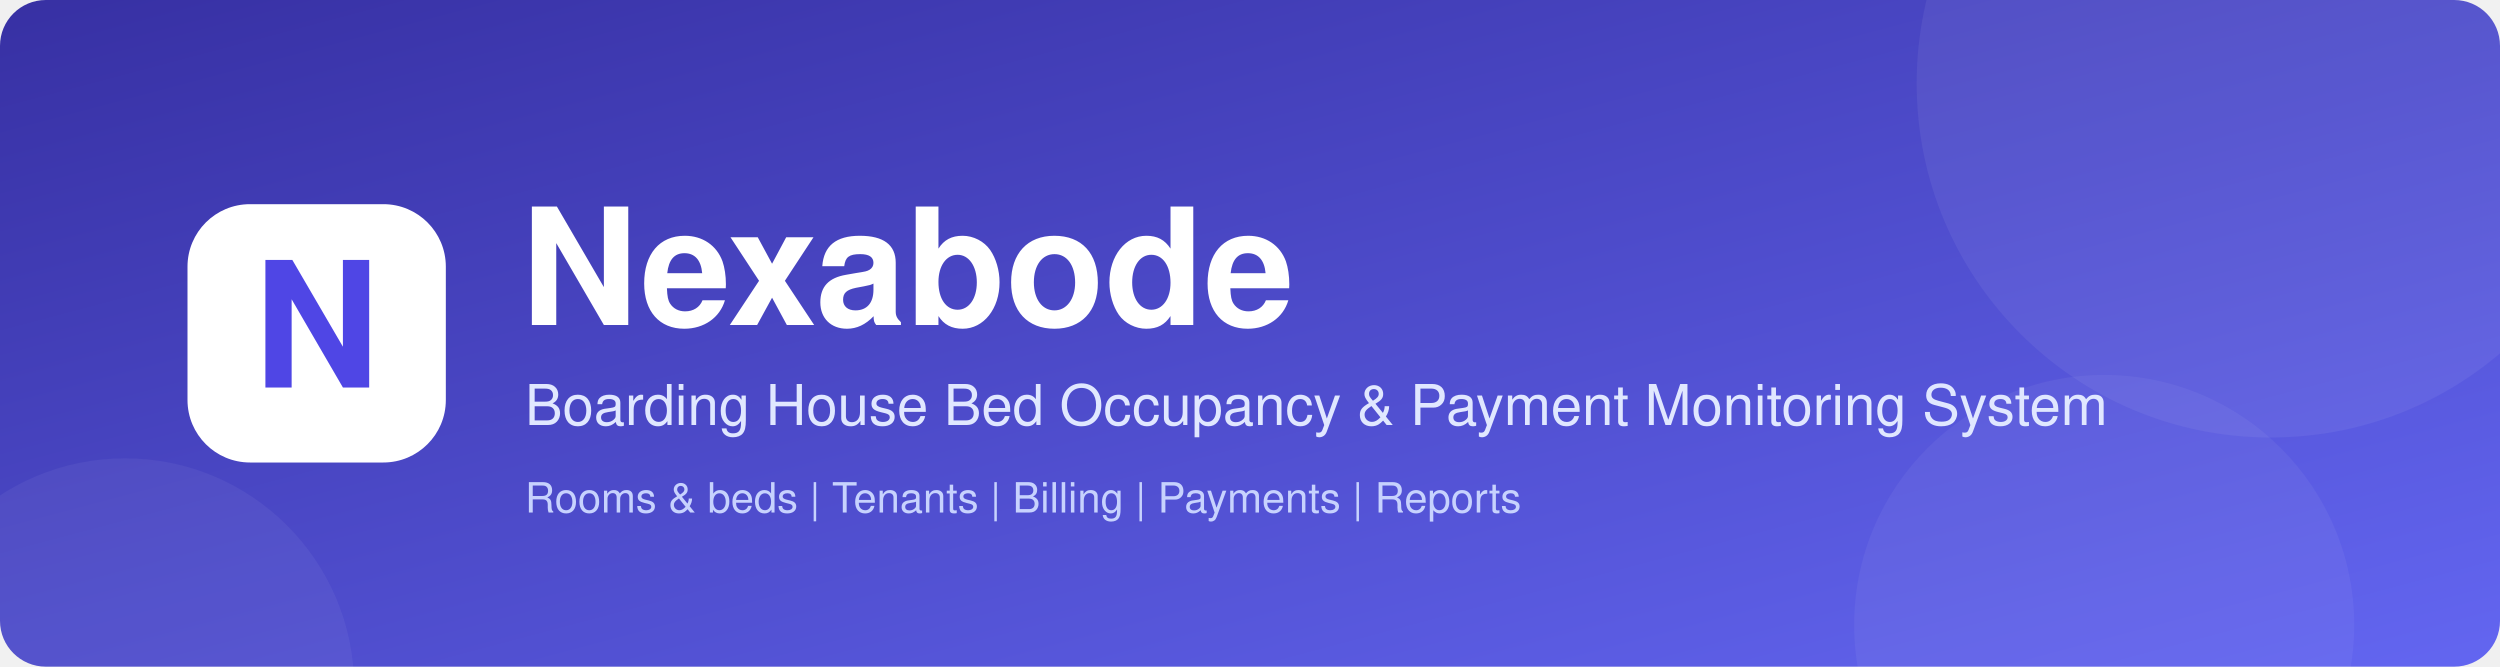
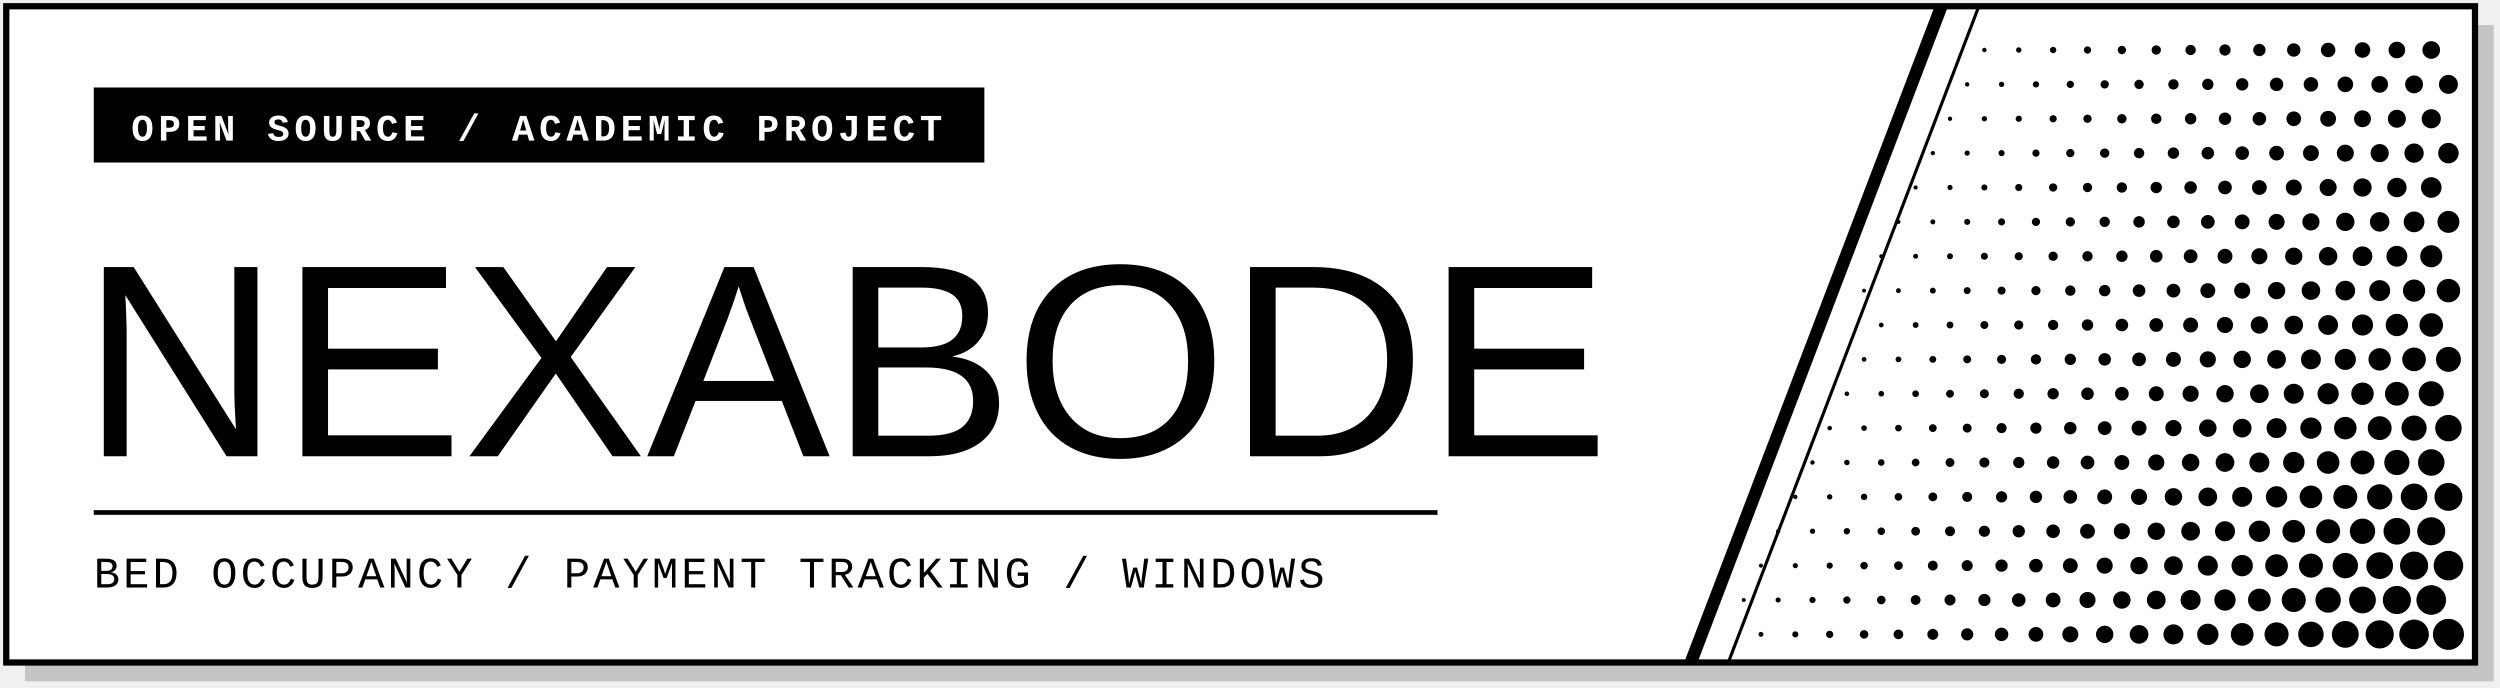
- <svg xmlns="http://www.w3.org/2000/svg" width="1200" height="320" viewBox="0 0 1200 320" role="img" aria-labelledby="t d">
+ <svg xmlns="http://www.w3.org/2000/svg" width="800" height="220" viewBox="0 0 800 220" role="img" aria-label="Nexabode - Boarding House Bed Occupancy and Payment Monitoring System">
+   <style>
+     /* ---------- Halftone dots: ripple pulse ---------- */
+     .d {
+       transform-box: fill-box;
+       transform-origin: center;
+       animation: rip 6s ease-in-out infinite backwards;
+     }
+     @keyframes rip {
+       0%, 40%, 100% { transform: scale(1); }
+       18%           { transform: scale(1.5); }
+     }
+ 
+     /* ---------- Diagonal slash lines: draw-on ---------- */
+     .s1, .s2 {
+       stroke-dasharray: 240;
+       animation: draw .9s ease-out .15s backwards;
+     }
+     .s2 { animation-delay: .3s; }
+     @keyframes draw {
+       from { stroke-dashoffset: 240; }
+       to   { stroke-dashoffset: 0; }
+     }
+ 
+     /* ---------- Top-left tag: slide in ---------- */
+     .tag { animation: slide .6s ease-out backwards; }
+     @keyframes slide {
+       from { transform: translateX(-40px); opacity: 0; }
+     }
+ 
+     /* ---------- Title "KVRT": slam in ---------- */
+     .t { animation: slam .7s cubic-bezier(.2, .9, .3, 1) .3s backwards; }
+     @keyframes slam {
+       from { transform: translateX(-26px); opacity: 0; }
+     }
+ 
+     /* ---------- Underline: draw-on ---------- */
+     .u {
+       stroke-dasharray: 430;
+       animation: draw2 .8s ease-out .9s backwards;
+     }
+     @keyframes draw2 {
+       from { stroke-dashoffset: 430; }
+       to   { stroke-dashoffset: 0; }
+     }
+ 
+     /* ---------- Subtitle typewriter: cover + cursor ---------- */
+     .cv {
+       transform-box: fill-box;
+       transform-origin: 100% 50%;
+       transform: scaleX(0);
+       animation: type 1.8s steps(42, end) 1.3s backwards;
+     }
+     @keyframes type {
+       from { transform: scaleX(1); }
+       to   { transform: scaleX(0); }
+     }
+ 
+     .cur {
+       opacity: 0;
+       animation: cur 1.8s steps(42, end) 1.3s backwards;
+     }
+     @keyframes cur {
+       0%   { opacity: 1; transform: translateX(0); }
+       99%  { opacity: 1; }
+       100% { opacity: 0; transform: translateX(395px); }
+     }
+   </style>
  <defs>
-     <linearGradient id="bg" x1="0" y1="0" x2="1" y2="1">
-       <stop offset="0" stop-color="#3730A3" />
-       <stop offset="1" stop-color="#6366F1" />
-     </linearGradient>
+     <clipPath id="c">
+       <rect x="2" y="2" width="790" height="210" />
+     </clipPath>
  </defs>
-   <rect width="1200" height="320" rx="22" fill="url(#bg)" />
-   <circle cx="1090" cy="40" r="170" fill="#FFFFFF" fill-opacity="0.06" />
-   <circle cx="1010" cy="300" r="120" fill="#FFFFFF" fill-opacity="0.05" />
-   <circle cx="60" cy="330" r="110" fill="#FFFFFF" fill-opacity="0.05" />
-   <rect x="90" y="98" width="124" height="124" rx="30" fill="#FFFFFF" />
-   <text x="152" y="186" font-family="Segoe UI, Helvetica, Arial, sans-serif" font-size="84" font-weight="700" text-anchor="middle" fill="#4F46E5">N</text>
-   <text x="250" y="156" font-family="Segoe UI, Helvetica, Arial, sans-serif" font-size="78" font-weight="700" fill="#FFFFFF">Nexabode</text>
-   <text x="252" y="204" font-family="Segoe UI, Helvetica, Arial, sans-serif" font-size="27" fill="#E0E7FF">Boarding House Bed Occupancy &amp; Payment Monitoring System</text>
-   <text x="252" y="246" font-family="Segoe UI, Helvetica, Arial, sans-serif" font-size="20" fill="#C7D2FE">Rooms &amp; beds   |   Tenants   |   Billing   |   Payments   |   Reports</text>
+   <rect x="8" y="8" width="790" height="210" fill="#c4c4c4" />
+   <rect x="2" y="2" width="790" height="210" fill="#ffffff" stroke="#000000" stroke-width="2" />
+   <g clip-path="url(#c)">
+     <g fill="#000000">
+       <circle class="d" style="animation-delay:1.05s" cx="635.0" cy="16" r="0.72" />
+       <circle class="d" style="animation-delay:1.18s" cx="646.0" cy="16" r="0.87" />
+       <circle class="d" style="animation-delay:1.32s" cx="657.0" cy="16" r="1.02" />
+       <circle class="d" style="animation-delay:1.45s" cx="668.0" cy="16" r="1.17" />
+       <circle class="d" style="animation-delay:1.58s" cx="679.0" cy="16" r="1.33" />
+       <circle class="d" style="animation-delay:1.71s" cx="690.0" cy="16" r="1.49" />
+       <circle class="d" style="animation-delay:1.84s" cx="701.0" cy="16" r="1.65" />
+       <circle class="d" style="animation-delay:1.98s" cx="712.0" cy="16" r="1.81" />
+       <circle class="d" style="animation-delay:2.11s" cx="723.0" cy="16" r="1.98" />
+       <circle class="d" style="animation-delay:2.24s" cx="734.0" cy="16" r="2.15" />
+       <circle class="d" style="animation-delay:2.37s" cx="745.0" cy="16" r="2.32" />
+       <circle class="d" style="animation-delay:2.50s" cx="756.0" cy="16" r="2.49" />
+       <circle class="d" style="animation-delay:2.64s" cx="767.0" cy="16" r="2.66" />
+       <circle class="d" style="animation-delay:2.77s" cx="778.0" cy="16" r="2.83" />
+       <circle class="d" style="animation-delay:1.07s" cx="629.5" cy="27" r="0.71" />
+       <circle class="d" style="animation-delay:1.21s" cx="640.5" cy="27" r="0.86" />
+       <circle class="d" style="animation-delay:1.34s" cx="651.5" cy="27" r="1.01" />
+       <circle class="d" style="animation-delay:1.47s" cx="662.5" cy="27" r="1.17" />
+       <circle class="d" style="animation-delay:1.60s" cx="673.5" cy="27" r="1.33" />
+       <circle class="d" style="animation-delay:1.73s" cx="684.5" cy="27" r="1.49" />
+       <circle class="d" style="animation-delay:1.87s" cx="695.5" cy="27" r="1.65" />
+       <circle class="d" style="animation-delay:2.00s" cx="706.5" cy="27" r="1.82" />
+       <circle class="d" style="animation-delay:2.13s" cx="717.5" cy="27" r="1.99" />
+       <circle class="d" style="animation-delay:2.26s" cx="728.5" cy="27" r="2.16" />
+       <circle class="d" style="animation-delay:2.39s" cx="739.5" cy="27" r="2.33" />
+       <circle class="d" style="animation-delay:2.53s" cx="750.5" cy="27" r="2.51" />
+       <circle class="d" style="animation-delay:2.66s" cx="761.5" cy="27" r="2.68" />
+       <circle class="d" style="animation-delay:2.79s" cx="772.5" cy="27" r="2.86" />
+       <circle class="d" style="animation-delay:2.92s" cx="783.5" cy="27" r="3.04" />
+       <circle class="d" style="animation-delay:1.10s" cx="624.0" cy="38" r="0.70" />
+       <circle class="d" style="animation-delay:1.23s" cx="635.0" cy="38" r="0.85" />
+       <circle class="d" style="animation-delay:1.36s" cx="646.0" cy="38" r="1.00" />
+       <circle class="d" style="animation-delay:1.49s" cx="657.0" cy="38" r="1.16" />
+       <circle class="d" style="animation-delay:1.62s" cx="668.0" cy="38" r="1.32" />
+       <circle class="d" style="animation-delay:1.76s" cx="679.0" cy="38" r="1.49" />
+       <circle class="d" style="animation-delay:1.89s" cx="690.0" cy="38" r="1.66" />
+       <circle class="d" style="animation-delay:2.02s" cx="701.0" cy="38" r="1.83" />
+       <circle class="d" style="animation-delay:2.15s" cx="712.0" cy="38" r="2.00" />
+       <circle class="d" style="animation-delay:2.28s" cx="723.0" cy="38" r="2.17" />
+       <circle class="d" style="animation-delay:2.42s" cx="734.0" cy="38" r="2.35" />
+       <circle class="d" style="animation-delay:2.55s" cx="745.0" cy="38" r="2.53" />
+       <circle class="d" style="animation-delay:2.68s" cx="756.0" cy="38" r="2.70" />
+       <circle class="d" style="animation-delay:2.81s" cx="767.0" cy="38" r="2.88" />
+       <circle class="d" style="animation-delay:2.94s" cx="778.0" cy="38" r="3.07" />
+       <circle class="d" style="animation-delay:1.12s" cx="618.5" cy="49" r="0.69" />
+       <circle class="d" style="animation-delay:1.25s" cx="629.5" cy="49" r="0.84" />
+       <circle class="d" style="animation-delay:1.38s" cx="640.5" cy="49" r="0.99" />
+       <circle class="d" style="animation-delay:1.51s" cx="651.5" cy="49" r="1.16" />
+       <circle class="d" style="animation-delay:1.65s" cx="662.5" cy="49" r="1.32" />
+       <circle class="d" style="animation-delay:1.78s" cx="673.5" cy="49" r="1.49" />
+       <circle class="d" style="animation-delay:1.91s" cx="684.5" cy="49" r="1.66" />
+       <circle class="d" style="animation-delay:2.04s" cx="695.5" cy="49" r="1.83" />
+       <circle class="d" style="animation-delay:2.17s" cx="706.5" cy="49" r="2.01" />
+       <circle class="d" style="animation-delay:2.31s" cx="717.5" cy="49" r="2.18" />
+       <circle class="d" style="animation-delay:2.44s" cx="728.5" cy="49" r="2.36" />
+       <circle class="d" style="animation-delay:2.57s" cx="739.5" cy="49" r="2.54" />
+       <circle class="d" style="animation-delay:2.70s" cx="750.5" cy="49" r="2.72" />
+       <circle class="d" style="animation-delay:2.83s" cx="761.5" cy="49" r="2.91" />
+       <circle class="d" style="animation-delay:2.97s" cx="772.5" cy="49" r="3.09" />
+       <circle class="d" style="animation-delay:3.10s" cx="783.5" cy="49" r="3.28" />
+       <circle class="d" style="animation-delay:1.14s" cx="613.0" cy="60" r="0.67" />
+       <circle class="d" style="animation-delay:1.27s" cx="624.0" cy="60" r="0.83" />
+       <circle class="d" style="animation-delay:1.40s" cx="635.0" cy="60" r="0.98" />
+       <circle class="d" style="animation-delay:1.54s" cx="646.0" cy="60" r="1.15" />
+       <circle class="d" style="animation-delay:1.67s" cx="657.0" cy="60" r="1.32" />
+       <circle class="d" style="animation-delay:1.80s" cx="668.0" cy="60" r="1.49" />
+       <circle class="d" style="animation-delay:1.93s" cx="679.0" cy="60" r="1.66" />
+       <circle class="d" style="animation-delay:2.06s" cx="690.0" cy="60" r="1.83" />
+       <circle class="d" style="animation-delay:2.20s" cx="701.0" cy="60" r="2.01" />
+       <circle class="d" style="animation-delay:2.33s" cx="712.0" cy="60" r="2.19" />
+       <circle class="d" style="animation-delay:2.46s" cx="723.0" cy="60" r="2.37" />
+       <circle class="d" style="animation-delay:2.59s" cx="734.0" cy="60" r="2.56" />
+       <circle class="d" style="animation-delay:2.72s" cx="745.0" cy="60" r="2.74" />
+       <circle class="d" style="animation-delay:2.86s" cx="756.0" cy="60" r="2.93" />
+       <circle class="d" style="animation-delay:2.99s" cx="767.0" cy="60" r="3.11" />
+       <circle class="d" style="animation-delay:3.12s" cx="778.0" cy="60" r="3.30" />
+       <circle class="d" style="animation-delay:1.16s" cx="607.5" cy="71" r="0.66" />
+       <circle class="d" style="animation-delay:1.29s" cx="618.5" cy="71" r="0.81" />
+       <circle class="d" style="animation-delay:1.43s" cx="629.5" cy="71" r="0.97" />
+       <circle class="d" style="animation-delay:1.56s" cx="640.5" cy="71" r="1.14" />
+       <circle class="d" style="animation-delay:1.69s" cx="651.5" cy="71" r="1.31" />
+       <circle class="d" style="animation-delay:1.82s" cx="662.5" cy="71" r="1.48" />
+       <circle class="d" style="animation-delay:1.95s" cx="673.5" cy="71" r="1.66" />
+       <circle class="d" style="animation-delay:2.09s" cx="684.5" cy="71" r="1.84" />
+       <circle class="d" style="animation-delay:2.22s" cx="695.5" cy="71" r="2.02" />
+       <circle class="d" style="animation-delay:2.35s" cx="706.5" cy="71" r="2.20" />
+       <circle class="d" style="animation-delay:2.48s" cx="717.5" cy="71" r="2.38" />
+       <circle class="d" style="animation-delay:2.61s" cx="728.5" cy="71" r="2.57" />
+       <circle class="d" style="animation-delay:2.75s" cx="739.5" cy="71" r="2.75" />
+       <circle class="d" style="animation-delay:2.88s" cx="750.5" cy="71" r="2.94" />
+       <circle class="d" style="animation-delay:3.01s" cx="761.5" cy="71" r="3.13" />
+       <circle class="d" style="animation-delay:3.14s" cx="772.5" cy="71" r="3.32" />
+       <circle class="d" style="animation-delay:3.27s" cx="783.5" cy="71" r="3.52" />
+       <circle class="d" style="animation-delay:1.18s" cx="602.0" cy="82" r="0.65" />
+       <circle class="d" style="animation-delay:1.32s" cx="613.0" cy="82" r="0.80" />
+       <circle class="d" style="animation-delay:1.45s" cx="624.0" cy="82" r="0.96" />
+       <circle class="d" style="animation-delay:1.58s" cx="635.0" cy="82" r="1.13" />
+       <circle class="d" style="animation-delay:1.71s" cx="646.0" cy="82" r="1.30" />
+       <circle class="d" style="animation-delay:1.84s" cx="657.0" cy="82" r="1.48" />
+       <circle class="d" style="animation-delay:1.98s" cx="668.0" cy="82" r="1.65" />
+       <circle class="d" style="animation-delay:2.11s" cx="679.0" cy="82" r="1.83" />
+       <circle class="d" style="animation-delay:2.24s" cx="690.0" cy="82" r="2.02" />
+       <circle class="d" style="animation-delay:2.37s" cx="701.0" cy="82" r="2.20" />
+       <circle class="d" style="animation-delay:2.50s" cx="712.0" cy="82" r="2.39" />
+       <circle class="d" style="animation-delay:2.64s" cx="723.0" cy="82" r="2.58" />
+       <circle class="d" style="animation-delay:2.77s" cx="734.0" cy="82" r="2.77" />
+       <circle class="d" style="animation-delay:2.90s" cx="745.0" cy="82" r="2.96" />
+       <circle class="d" style="animation-delay:3.03s" cx="756.0" cy="82" r="3.15" />
+       <circle class="d" style="animation-delay:3.16s" cx="767.0" cy="82" r="3.34" />
+       <circle class="d" style="animation-delay:3.30s" cx="778.0" cy="82" r="3.54" />
+       <circle class="d" style="animation-delay:1.21s" cx="596.5" cy="93" r="0.63" />
+       <circle class="d" style="animation-delay:1.34s" cx="607.5" cy="93" r="0.79" />
+       <circle class="d" style="animation-delay:1.47s" cx="618.5" cy="93" r="0.95" />
+       <circle class="d" style="animation-delay:1.60s" cx="629.5" cy="93" r="1.12" />
+       <circle class="d" style="animation-delay:1.73s" cx="640.5" cy="93" r="1.29" />
+       <circle class="d" style="animation-delay:1.87s" cx="651.5" cy="93" r="1.47" />
+       <circle class="d" style="animation-delay:2.00s" cx="662.5" cy="93" r="1.65" />
+       <circle class="d" style="animation-delay:2.13s" cx="673.5" cy="93" r="1.83" />
+       <circle class="d" style="animation-delay:2.26s" cx="684.5" cy="93" r="2.02" />
+       <circle class="d" style="animation-delay:2.39s" cx="695.5" cy="93" r="2.20" />
+       <circle class="d" style="animation-delay:2.53s" cx="706.5" cy="93" r="2.39" />
+       <circle class="d" style="animation-delay:2.66s" cx="717.5" cy="93" r="2.58" />
+       <circle class="d" style="animation-delay:2.79s" cx="728.5" cy="93" r="2.78" />
+       <circle class="d" style="animation-delay:2.92s" cx="739.5" cy="93" r="2.97" />
+       <circle class="d" style="animation-delay:3.05s" cx="750.5" cy="93" r="3.16" />
+       <circle class="d" style="animation-delay:3.19s" cx="761.5" cy="93" r="3.36" />
+       <circle class="d" style="animation-delay:3.32s" cx="772.5" cy="93" r="3.56" />
+       <circle class="d" style="animation-delay:3.45s" cx="783.5" cy="93" r="3.76" />
+       <circle class="d" style="animation-delay:1.36s" cx="602.0" cy="104" r="0.77" />
+       <circle class="d" style="animation-delay:1.49s" cx="613.0" cy="104" r="0.94" />
+       <circle class="d" style="animation-delay:1.62s" cx="624.0" cy="104" r="1.11" />
+       <circle class="d" style="animation-delay:1.76s" cx="635.0" cy="104" r="1.28" />
+       <circle class="d" style="animation-delay:1.89s" cx="646.0" cy="104" r="1.46" />
+       <circle class="d" style="animation-delay:2.02s" cx="657.0" cy="104" r="1.64" />
+       <circle class="d" style="animation-delay:2.15s" cx="668.0" cy="104" r="1.83" />
+       <circle class="d" style="animation-delay:2.28s" cx="679.0" cy="104" r="2.02" />
+       <circle class="d" style="animation-delay:2.42s" cx="690.0" cy="104" r="2.21" />
+       <circle class="d" style="animation-delay:2.55s" cx="701.0" cy="104" r="2.40" />
+       <circle class="d" style="animation-delay:2.68s" cx="712.0" cy="104" r="2.59" />
+       <circle class="d" style="animation-delay:2.81s" cx="723.0" cy="104" r="2.78" />
+       <circle class="d" style="animation-delay:2.94s" cx="734.0" cy="104" r="2.98" />
+       <circle class="d" style="animation-delay:3.08s" cx="745.0" cy="104" r="3.18" />
+       <circle class="d" style="animation-delay:3.21s" cx="756.0" cy="104" r="3.38" />
+       <circle class="d" style="animation-delay:3.34s" cx="767.0" cy="104" r="3.58" />
+       <circle class="d" style="animation-delay:3.47s" cx="778.0" cy="104" r="3.78" />
+       <circle class="d" style="animation-delay:1.38s" cx="596.5" cy="115" r="0.76" />
+       <circle class="d" style="animation-delay:1.51s" cx="607.5" cy="115" r="0.92" />
+       <circle class="d" style="animation-delay:1.65s" cx="618.5" cy="115" r="1.10" />
+       <circle class="d" style="animation-delay:1.78s" cx="629.5" cy="115" r="1.27" />
+       <circle class="d" style="animation-delay:1.91s" cx="640.5" cy="115" r="1.45" />
+       <circle class="d" style="animation-delay:2.04s" cx="651.5" cy="115" r="1.64" />
+       <circle class="d" style="animation-delay:2.17s" cx="662.5" cy="115" r="1.82" />
+       <circle class="d" style="animation-delay:2.31s" cx="673.5" cy="115" r="2.01" />
+       <circle class="d" style="animation-delay:2.44s" cx="684.5" cy="115" r="2.20" />
+       <circle class="d" style="animation-delay:2.57s" cx="695.5" cy="115" r="2.40" />
+       <circle class="d" style="animation-delay:2.70s" cx="706.5" cy="115" r="2.59" />
+       <circle class="d" style="animation-delay:2.83s" cx="717.5" cy="115" r="2.79" />
+       <circle class="d" style="animation-delay:2.97s" cx="728.5" cy="115" r="2.99" />
+       <circle class="d" style="animation-delay:3.10s" cx="739.5" cy="115" r="3.19" />
+       <circle class="d" style="animation-delay:3.23s" cx="750.5" cy="115" r="3.39" />
+       <circle class="d" style="animation-delay:3.36s" cx="761.5" cy="115" r="3.59" />
+       <circle class="d" style="animation-delay:3.49s" cx="772.5" cy="115" r="3.79" />
+       <circle class="d" style="animation-delay:3.63s" cx="783.5" cy="115" r="4.00" />
+       <circle class="d" style="animation-delay:1.40s" cx="591.0" cy="126" r="0.74" />
+       <circle class="d" style="animation-delay:1.54s" cx="602.0" cy="126" r="0.91" />
+       <circle class="d" style="animation-delay:1.67s" cx="613.0" cy="126" r="1.08" />
+       <circle class="d" style="animation-delay:1.80s" cx="624.0" cy="126" r="1.26" />
+       <circle class="d" style="animation-delay:1.93s" cx="635.0" cy="126" r="1.44" />
+       <circle class="d" style="animation-delay:2.06s" cx="646.0" cy="126" r="1.63" />
+       <circle class="d" style="animation-delay:2.20s" cx="657.0" cy="126" r="1.82" />
+       <circle class="d" style="animation-delay:2.33s" cx="668.0" cy="126" r="2.01" />
+       <circle class="d" style="animation-delay:2.46s" cx="679.0" cy="126" r="2.20" />
+       <circle class="d" style="animation-delay:2.59s" cx="690.0" cy="126" r="2.40" />
+       <circle class="d" style="animation-delay:2.72s" cx="701.0" cy="126" r="2.59" />
+       <circle class="d" style="animation-delay:2.86s" cx="712.0" cy="126" r="2.79" />
+       <circle class="d" style="animation-delay:2.99s" cx="723.0" cy="126" r="2.99" />
+       <circle class="d" style="animation-delay:3.12s" cx="734.0" cy="126" r="3.20" />
+       <circle class="d" style="animation-delay:3.25s" cx="745.0" cy="126" r="3.40" />
+       <circle class="d" style="animation-delay:3.38s" cx="756.0" cy="126" r="3.60" />
+       <circle class="d" style="animation-delay:3.52s" cx="767.0" cy="126" r="3.81" />
+       <circle class="d" style="animation-delay:3.65s" cx="778.0" cy="126" r="4.02" />
+       <circle class="d" style="animation-delay:1.43s" cx="585.5" cy="137" r="0.73" />
+       <circle class="d" style="animation-delay:1.56s" cx="596.5" cy="137" r="0.90" />
+       <circle class="d" style="animation-delay:1.69s" cx="607.5" cy="137" r="1.07" />
+       <circle class="d" style="animation-delay:1.82s" cx="618.5" cy="137" r="1.25" />
+       <circle class="d" style="animation-delay:1.95s" cx="629.5" cy="137" r="1.43" />
+       <circle class="d" style="animation-delay:2.09s" cx="640.5" cy="137" r="1.62" />
+       <circle class="d" style="animation-delay:2.22s" cx="651.5" cy="137" r="1.81" />
+       <circle class="d" style="animation-delay:2.35s" cx="662.5" cy="137" r="2.00" />
+       <circle class="d" style="animation-delay:2.48s" cx="673.5" cy="137" r="2.20" />
+       <circle class="d" style="animation-delay:2.61s" cx="684.5" cy="137" r="2.40" />
+       <circle class="d" style="animation-delay:2.75s" cx="695.5" cy="137" r="2.60" />
+       <circle class="d" style="animation-delay:2.88s" cx="706.5" cy="137" r="2.80" />
+       <circle class="d" style="animation-delay:3.01s" cx="717.5" cy="137" r="3.00" />
+       <circle class="d" style="animation-delay:3.14s" cx="728.5" cy="137" r="3.20" />
+       <circle class="d" style="animation-delay:3.27s" cx="739.5" cy="137" r="3.41" />
+       <circle class="d" style="animation-delay:3.41s" cx="750.5" cy="137" r="3.61" />
+       <circle class="d" style="animation-delay:3.54s" cx="761.5" cy="137" r="3.82" />
+       <circle class="d" style="animation-delay:3.67s" cx="772.5" cy="137" r="4.03" />
+       <circle class="d" style="animation-delay:3.80s" cx="783.5" cy="137" r="4.24" />
+       <circle class="d" style="animation-delay:1.45s" cx="580.0" cy="148" r="0.71" />
+       <circle class="d" style="animation-delay:1.58s" cx="591.0" cy="148" r="0.88" />
+       <circle class="d" style="animation-delay:1.71s" cx="602.0" cy="148" r="1.06" />
+       <circle class="d" style="animation-delay:1.84s" cx="613.0" cy="148" r="1.24" />
+       <circle class="d" style="animation-delay:1.98s" cx="624.0" cy="148" r="1.42" />
+       <circle class="d" style="animation-delay:2.11s" cx="635.0" cy="148" r="1.61" />
+       <circle class="d" style="animation-delay:2.24s" cx="646.0" cy="148" r="1.80" />
+       <circle class="d" style="animation-delay:2.37s" cx="657.0" cy="148" r="2.00" />
+       <circle class="d" style="animation-delay:2.50s" cx="668.0" cy="148" r="2.20" />
+       <circle class="d" style="animation-delay:2.64s" cx="679.0" cy="148" r="2.39" />
+       <circle class="d" style="animation-delay:2.77s" cx="690.0" cy="148" r="2.59" />
+       <circle class="d" style="animation-delay:2.90s" cx="701.0" cy="148" r="2.80" />
+       <circle class="d" style="animation-delay:3.03s" cx="712.0" cy="148" r="3.00" />
+       <circle class="d" style="animation-delay:3.16s" cx="723.0" cy="148" r="3.21" />
+       <circle class="d" style="animation-delay:3.30s" cx="734.0" cy="148" r="3.41" />
+       <circle class="d" style="animation-delay:3.43s" cx="745.0" cy="148" r="3.62" />
+       <circle class="d" style="animation-delay:3.56s" cx="756.0" cy="148" r="3.83" />
+       <circle class="d" style="animation-delay:3.69s" cx="767.0" cy="148" r="4.04" />
+       <circle class="d" style="animation-delay:3.82s" cx="778.0" cy="148" r="4.25" />
+       <circle class="d" style="animation-delay:1.47s" cx="574.5" cy="159" r="0.70" />
+       <circle class="d" style="animation-delay:1.60s" cx="585.5" cy="159" r="0.87" />
+       <circle class="d" style="animation-delay:1.73s" cx="596.5" cy="159" r="1.04" />
+       <circle class="d" style="animation-delay:1.87s" cx="607.5" cy="159" r="1.23" />
+       <circle class="d" style="animation-delay:2.00s" cx="618.5" cy="159" r="1.41" />
+       <circle class="d" style="animation-delay:2.13s" cx="629.5" cy="159" r="1.60" />
+       <circle class="d" style="animation-delay:2.26s" cx="640.5" cy="159" r="1.80" />
+       <circle class="d" style="animation-delay:2.39s" cx="651.5" cy="159" r="1.99" />
+       <circle class="d" style="animation-delay:2.53s" cx="662.5" cy="159" r="2.19" />
+       <circle class="d" style="animation-delay:2.66s" cx="673.5" cy="159" r="2.39" />
+       <circle class="d" style="animation-delay:2.79s" cx="684.5" cy="159" r="2.59" />
+       <circle class="d" style="animation-delay:2.92s" cx="695.5" cy="159" r="2.80" />
+       <circle class="d" style="animation-delay:3.05s" cx="706.5" cy="159" r="3.00" />
+       <circle class="d" style="animation-delay:3.19s" cx="717.5" cy="159" r="3.21" />
+       <circle class="d" style="animation-delay:3.32s" cx="728.5" cy="159" r="3.42" />
+       <circle class="d" style="animation-delay:3.45s" cx="739.5" cy="159" r="3.63" />
+       <circle class="d" style="animation-delay:3.58s" cx="750.5" cy="159" r="3.84" />
+       <circle class="d" style="animation-delay:3.71s" cx="761.5" cy="159" r="4.05" />
+       <circle class="d" style="animation-delay:3.85s" cx="772.5" cy="159" r="4.27" />
+       <circle class="d" style="animation-delay:3.98s" cx="783.5" cy="159" r="4.48" />
+       <circle class="d" style="animation-delay:1.49s" cx="569.0" cy="170" r="0.68" />
+       <circle class="d" style="animation-delay:1.62s" cx="580.0" cy="170" r="0.85" />
+       <circle class="d" style="animation-delay:1.76s" cx="591.0" cy="170" r="1.03" />
+       <circle class="d" style="animation-delay:1.89s" cx="602.0" cy="170" r="1.21" />
+       <circle class="d" style="animation-delay:2.02s" cx="613.0" cy="170" r="1.40" />
+       <circle class="d" style="animation-delay:2.15s" cx="624.0" cy="170" r="1.59" />
+       <circle class="d" style="animation-delay:2.28s" cx="635.0" cy="170" r="1.79" />
+       <circle class="d" style="animation-delay:2.42s" cx="646.0" cy="170" r="1.98" />
+       <circle class="d" style="animation-delay:2.55s" cx="657.0" cy="170" r="2.18" />
+       <circle class="d" style="animation-delay:2.68s" cx="668.0" cy="170" r="2.38" />
+       <circle class="d" style="animation-delay:2.81s" cx="679.0" cy="170" r="2.59" />
+       <circle class="d" style="animation-delay:2.94s" cx="690.0" cy="170" r="2.79" />
+       <circle class="d" style="animation-delay:3.08s" cx="701.0" cy="170" r="3.00" />
+       <circle class="d" style="animation-delay:3.21s" cx="712.0" cy="170" r="3.21" />
+       <circle class="d" style="animation-delay:3.34s" cx="723.0" cy="170" r="3.42" />
+       <circle class="d" style="animation-delay:3.47s" cx="734.0" cy="170" r="3.63" />
+       <circle class="d" style="animation-delay:3.60s" cx="745.0" cy="170" r="3.85" />
+       <circle class="d" style="animation-delay:3.74s" cx="756.0" cy="170" r="4.06" />
+       <circle class="d" style="animation-delay:3.87s" cx="767.0" cy="170" r="4.28" />
+       <circle class="d" style="animation-delay:4.00s" cx="778.0" cy="170" r="4.49" />
+       <circle class="d" style="animation-delay:1.51s" cx="563.5" cy="181" r="0.66" />
+       <circle class="d" style="animation-delay:1.65s" cx="574.5" cy="181" r="0.83" />
+       <circle class="d" style="animation-delay:1.78s" cx="585.5" cy="181" r="1.01" />
+       <circle class="d" style="animation-delay:1.91s" cx="596.5" cy="181" r="1.20" />
+       <circle class="d" style="animation-delay:2.04s" cx="607.5" cy="181" r="1.39" />
+       <circle class="d" style="animation-delay:2.17s" cx="618.5" cy="181" r="1.58" />
+       <circle class="d" style="animation-delay:2.31s" cx="629.5" cy="181" r="1.77" />
+       <circle class="d" style="animation-delay:2.44s" cx="640.5" cy="181" r="1.97" />
+       <circle class="d" style="animation-delay:2.57s" cx="651.5" cy="181" r="2.18" />
+       <circle class="d" style="animation-delay:2.70s" cx="662.5" cy="181" r="2.38" />
+       <circle class="d" style="animation-delay:2.83s" cx="673.5" cy="181" r="2.58" />
+       <circle class="d" style="animation-delay:2.97s" cx="684.5" cy="181" r="2.79" />
+       <circle class="d" style="animation-delay:3.10s" cx="695.5" cy="181" r="3.00" />
+       <circle class="d" style="animation-delay:3.23s" cx="706.5" cy="181" r="3.21" />
+       <circle class="d" style="animation-delay:3.36s" cx="717.5" cy="181" r="3.42" />
+       <circle class="d" style="animation-delay:3.49s" cx="728.5" cy="181" r="3.64" />
+       <circle class="d" style="animation-delay:3.63s" cx="739.5" cy="181" r="3.85" />
+       <circle class="d" style="animation-delay:3.76s" cx="750.5" cy="181" r="4.07" />
+       <circle class="d" style="animation-delay:3.89s" cx="761.5" cy="181" r="4.29" />
+       <circle class="d" style="animation-delay:4.02s" cx="772.5" cy="181" r="4.51" />
+       <circle class="d" style="animation-delay:4.15s" cx="783.5" cy="181" r="4.73" />
+       <circle class="d" style="animation-delay:1.54s" cx="558.0" cy="192" r="0.65" />
+       <circle class="d" style="animation-delay:1.67s" cx="569.0" cy="192" r="0.82" />
+       <circle class="d" style="animation-delay:1.80s" cx="580.0" cy="192" r="1.00" />
+       <circle class="d" style="animation-delay:1.93s" cx="591.0" cy="192" r="1.18" />
+       <circle class="d" style="animation-delay:2.06s" cx="602.0" cy="192" r="1.37" />
+       <circle class="d" style="animation-delay:2.20s" cx="613.0" cy="192" r="1.57" />
+       <circle class="d" style="animation-delay:2.33s" cx="624.0" cy="192" r="1.76" />
+       <circle class="d" style="animation-delay:2.46s" cx="635.0" cy="192" r="1.96" />
+       <circle class="d" style="animation-delay:2.59s" cx="646.0" cy="192" r="2.17" />
+       <circle class="d" style="animation-delay:2.72s" cx="657.0" cy="192" r="2.37" />
+       <circle class="d" style="animation-delay:2.86s" cx="668.0" cy="192" r="2.58" />
+       <circle class="d" style="animation-delay:2.99s" cx="679.0" cy="192" r="2.79" />
+       <circle class="d" style="animation-delay:3.12s" cx="690.0" cy="192" r="3.00" />
+       <circle class="d" style="animation-delay:3.25s" cx="701.0" cy="192" r="3.21" />
+       <circle class="d" style="animation-delay:3.38s" cx="712.0" cy="192" r="3.42" />
+       <circle class="d" style="animation-delay:3.52s" cx="723.0" cy="192" r="3.64" />
+       <circle class="d" style="animation-delay:3.65s" cx="734.0" cy="192" r="3.86" />
+       <circle class="d" style="animation-delay:3.78s" cx="745.0" cy="192" r="4.07" />
+       <circle class="d" style="animation-delay:3.91s" cx="756.0" cy="192" r="4.29" />
+       <circle class="d" style="animation-delay:4.04s" cx="767.0" cy="192" r="4.51" />
+       <circle class="d" style="animation-delay:4.18s" cx="778.0" cy="192" r="4.74" />
+       <circle class="d" style="animation-delay:1.69s" cx="563.5" cy="203" r="0.80" />
+       <circle class="d" style="animation-delay:1.82s" cx="574.5" cy="203" r="0.98" />
+       <circle class="d" style="animation-delay:1.95s" cx="585.5" cy="203" r="1.17" />
+       <circle class="d" style="animation-delay:2.09s" cx="596.5" cy="203" r="1.36" />
+       <circle class="d" style="animation-delay:2.22s" cx="607.5" cy="203" r="1.55" />
+       <circle class="d" style="animation-delay:2.35s" cx="618.5" cy="203" r="1.75" />
+       <circle class="d" style="animation-delay:2.48s" cx="629.5" cy="203" r="1.95" />
+       <circle class="d" style="animation-delay:2.61s" cx="640.5" cy="203" r="2.16" />
+       <circle class="d" style="animation-delay:2.75s" cx="651.5" cy="203" r="2.36" />
+       <circle class="d" style="animation-delay:2.88s" cx="662.5" cy="203" r="2.57" />
+       <circle class="d" style="animation-delay:3.01s" cx="673.5" cy="203" r="2.78" />
+       <circle class="d" style="animation-delay:3.14s" cx="684.5" cy="203" r="2.99" />
+       <circle class="d" style="animation-delay:3.27s" cx="695.5" cy="203" r="3.21" />
+       <circle class="d" style="animation-delay:3.41s" cx="706.5" cy="203" r="3.42" />
+       <circle class="d" style="animation-delay:3.54s" cx="717.5" cy="203" r="3.64" />
+       <circle class="d" style="animation-delay:3.67s" cx="728.5" cy="203" r="3.86" />
+       <circle class="d" style="animation-delay:3.80s" cx="739.5" cy="203" r="4.08" />
+       <circle class="d" style="animation-delay:3.93s" cx="750.5" cy="203" r="4.30" />
+       <circle class="d" style="animation-delay:4.07s" cx="761.5" cy="203" r="4.52" />
+       <circle class="d" style="animation-delay:4.20s" cx="772.5" cy="203" r="4.74" />
+       <circle class="d" style="animation-delay:4.33s" cx="783.5" cy="203" r="4.97" />
+     </g>
+     <line class="s1" x1="622" y1="0" x2="538" y2="220" stroke="#000000" stroke-width="4" />
+     <line class="s2" x1="634" y1="0" x2="550" y2="220" stroke="#000000" stroke-width="1" />
+   </g>
+   <g class="tag">
+     <rect x="30" y="28" width="285" height="24" fill="#000000" />
+     <text x="42" y="45" fill="#ffffff" font-family="'SFMono-Regular', Consolas, 'Liberation Mono', Menlo, monospace" font-size="12" font-weight="700" letter-spacing="1.5">OPEN SOURCE / ACADEMIC PROJECT</text>
+   </g>
+   <text class="t" x="26" y="146" fill="#000000" font-family="Impact, 'Arial Black', 'Helvetica Neue', Arial, sans-serif" font-size="88" textLength="430" lengthAdjust="spacingAndGlyphs">NEXABODE</text>
+   <line class="u" x1="30" y1="164" x2="460" y2="164" stroke="#000000" stroke-width="1.5" />
+   <text x="30" y="188" fill="#000000" font-family="'SFMono-Regular', Consolas, 'Liberation Mono', Menlo, monospace" font-size="14" letter-spacing="1">BED OCCUPANCY / PAYMENT TRACKING / WINDOWS</text>
+   <rect class="cv" x="30" y="172" width="410" height="24" fill="#ffffff" />
+   <rect class="cur" x="30" y="175" width="8" height="16" fill="#000000" />
</svg>
